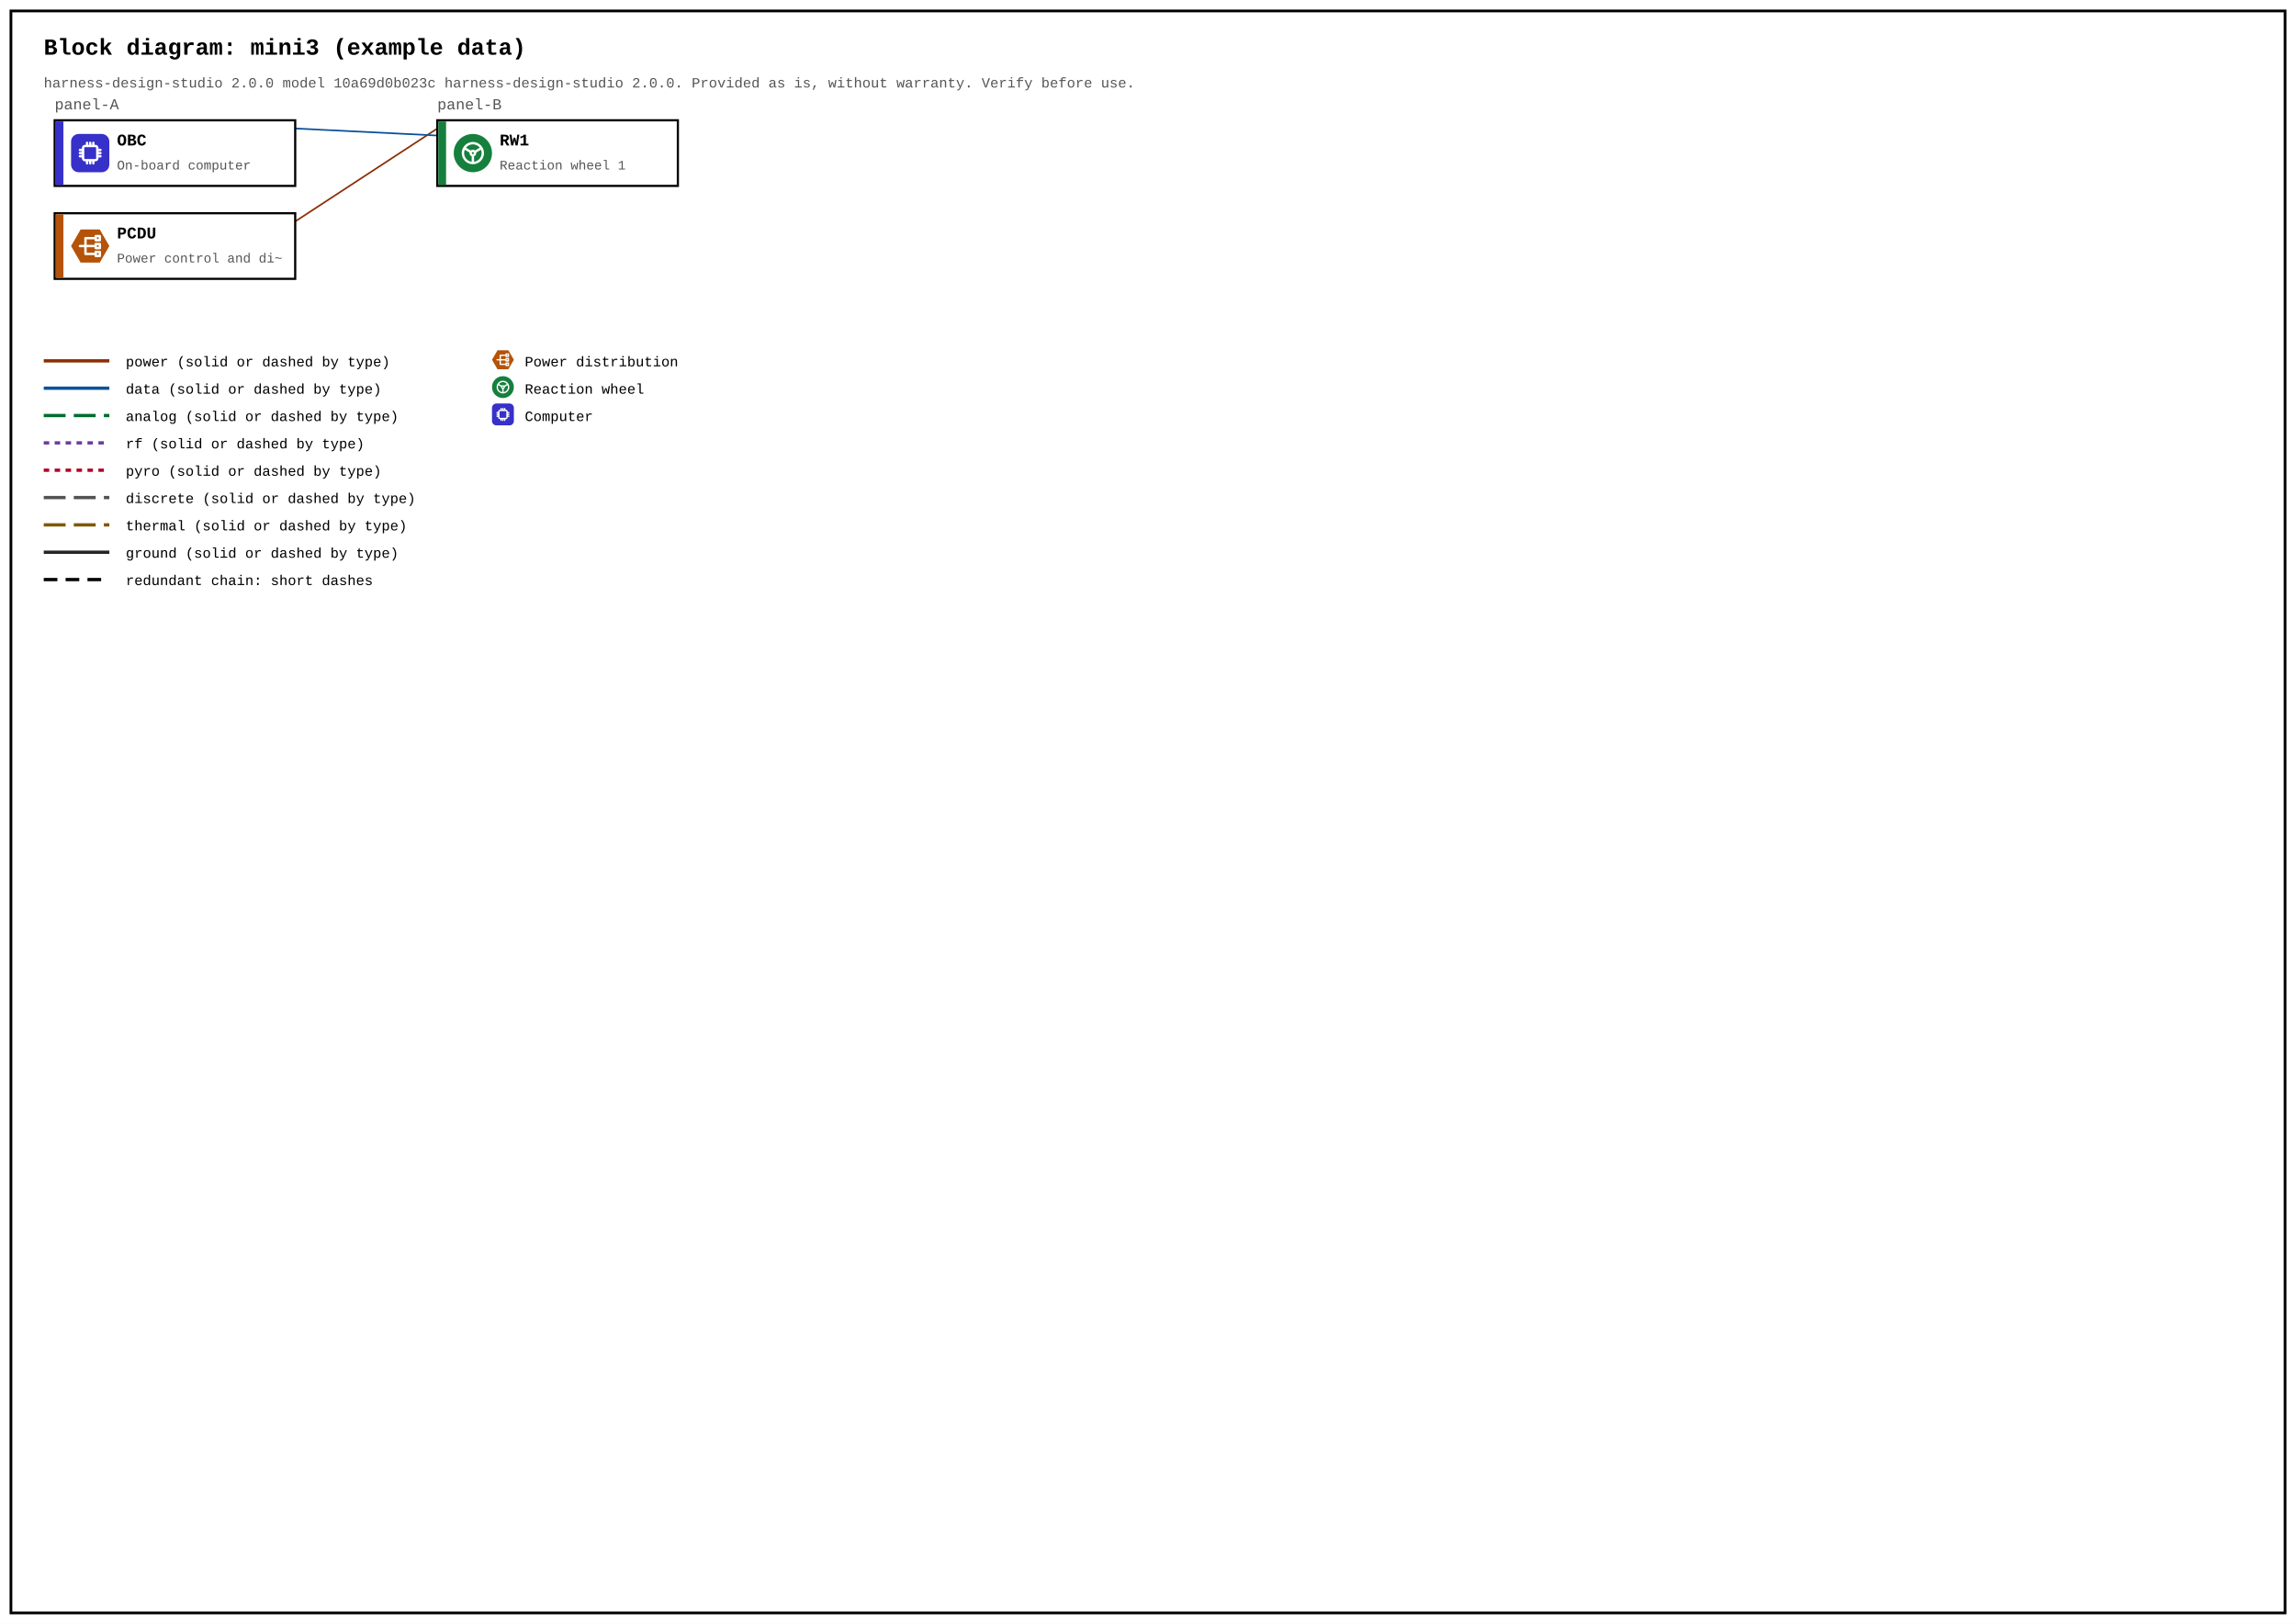
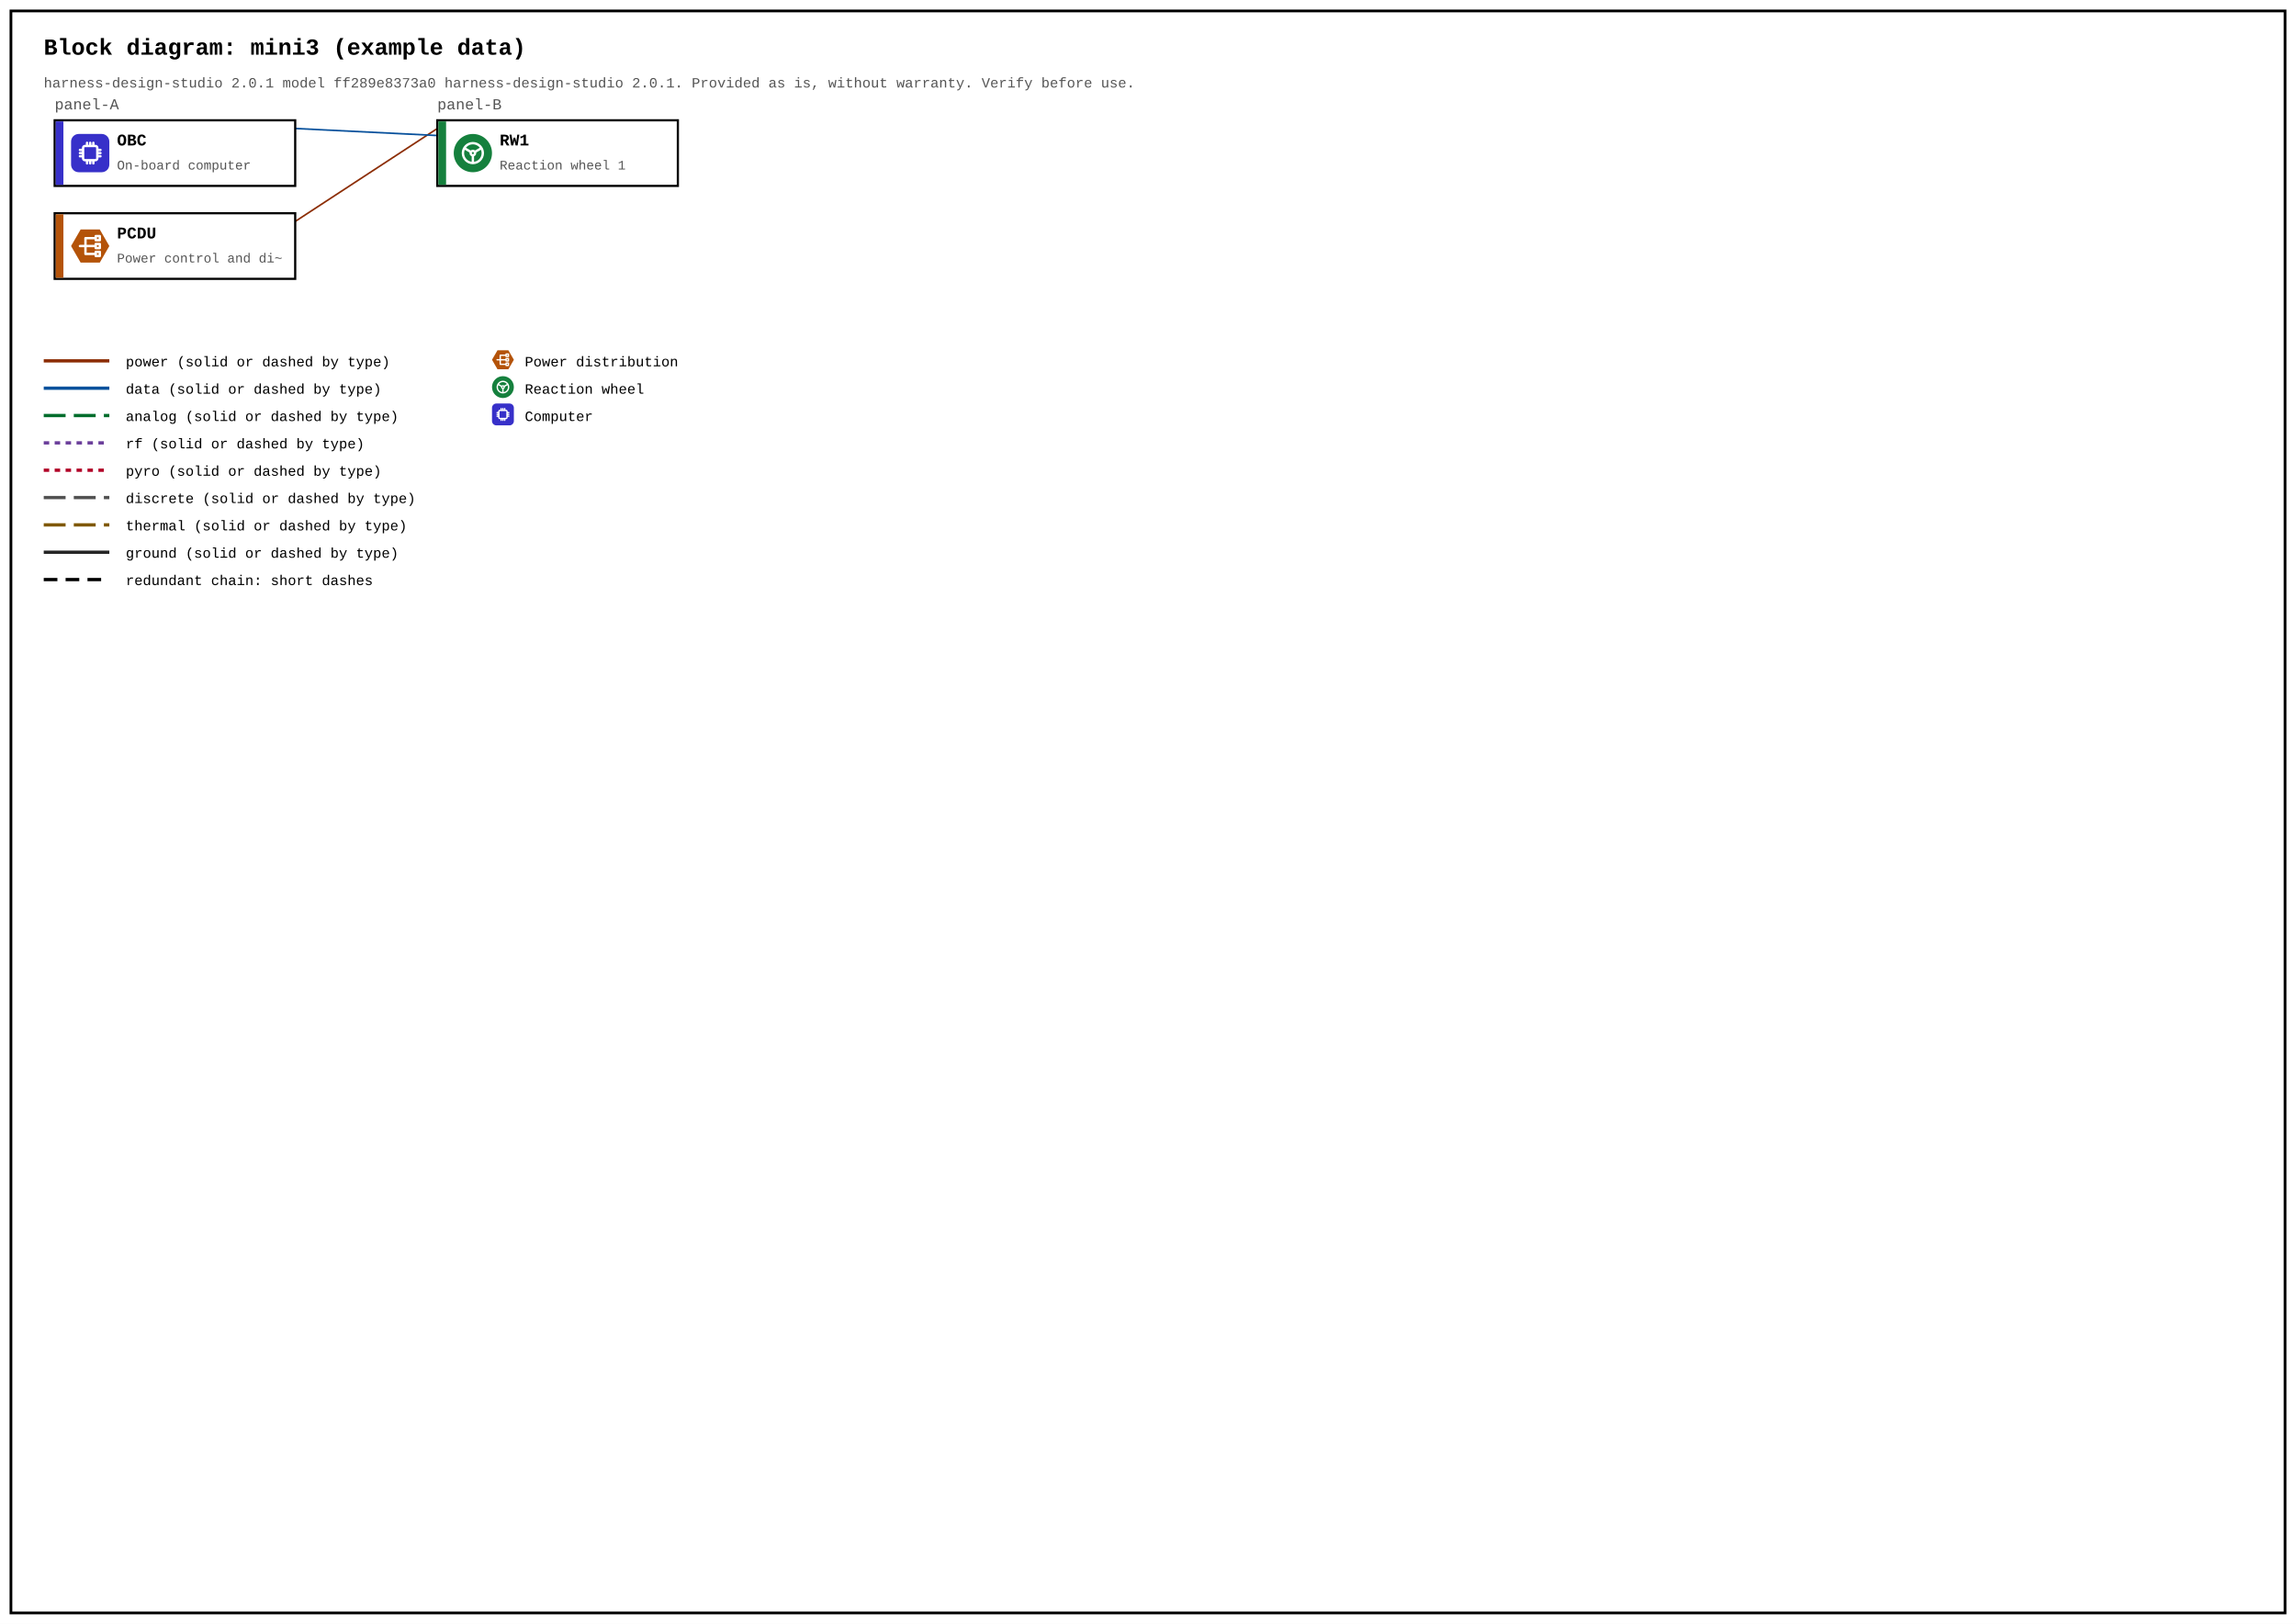
<svg xmlns="http://www.w3.org/2000/svg" width="420mm" height="297mm" viewBox="0 0 420 297" font-family="Courier New, Courier, monospace">
  <rect x="0" y="0" width="420" height="297" fill="#ffffff" />
  <rect x="2" y="2" width="416" height="293" fill="none" stroke="#000000" stroke-width="0.5" />
  <text x="8" y="10" font-size="4.2" font-weight="bold" text-anchor="start" fill="#000000">Block diagram: mini3 (example data)</text>
-   <text x="8" y="16" font-size="2.6" text-anchor="start" fill="#555555">harness-design-studio 2.0.0 model 10a69d0b023c   harness-design-studio 2.0.0. Provided as is, without warranty. Verify before use.</text>
+   <text x="8" y="16" font-size="2.6" text-anchor="start" fill="#555555">harness-design-studio 2.0.1 model ff289e8373a0   harness-design-studio 2.0.1. Provided as is, without warranty. Verify before use.</text>
  <text x="10" y="20" font-size="2.8" text-anchor="start" fill="#555555">panel-A</text>
  <text x="80" y="20" font-size="2.8" text-anchor="start" fill="#555555">panel-B</text>
  <line x1="54" y1="40.5" x2="80" y2="23.5" stroke="#8c2d04" stroke-width="0.3" />
  <line x1="54" y1="23.5" x2="80" y2="24.786" stroke="#08519c" stroke-width="0.3" />
  <rect x="10" y="22" width="44" height="12" fill="#ffffff" stroke="#000000" stroke-width="0.4" />
  <path d="M 10.2 22.2 L 11.6 22.2 L 11.6 33.8 L 10.2 33.8 Z" fill="#3730c9" />
  <path d="M 14.4 24.5 L 18.6 24.5 C 19.373 24.5 20 25.127 20 25.9 L 20 30.1 C 20 30.873 19.373 31.5 18.6 31.5 L 14.4 31.5 C 13.627 31.5 13 30.873 13 30.1 L 13 25.9 C 13 25.127 13.627 24.5 14.4 24.5 Z" fill="#3730c9" />
  <path d="M 15.547 26.701 L 17.453 26.701 C 17.644 26.701 17.799 26.856 17.799 27.047 L 17.799 28.953 C 17.799 29.144 17.644 29.299 17.453 29.299 L 15.547 29.299 C 15.356 29.299 15.201 29.144 15.201 28.953 L 15.201 27.047 C 15.201 26.856 15.356 26.701 15.547 26.701 Z M 15.922 26.123 L 15.922 26.701 M 15.922 29.299 L 15.922 29.877 M 14.623 27.422 L 15.201 27.422 M 17.799 27.422 L 18.377 27.422 M 16.5 26.123 L 16.5 26.701 M 16.5 29.299 L 16.5 29.877 M 14.623 28 L 15.201 28 M 17.799 28 L 18.377 28 M 17.078 26.123 L 17.078 26.701 M 17.078 29.299 L 17.078 29.877 M 14.623 28.578 L 15.201 28.578 M 17.799 28.578 L 18.377 28.578" fill="none" stroke="#ffffff" stroke-width="0.433" stroke-linecap="round" stroke-linejoin="round" />
  <text x="21.4" y="26.6" font-size="3" font-weight="bold" text-anchor="start" fill="#000000">OBC</text>
  <text x="21.4" y="31" font-size="2.4" text-anchor="start" fill="#555555">On-board computer</text>
  <rect x="10" y="39" width="44" height="12" fill="#ffffff" stroke="#000000" stroke-width="0.4" />
  <path d="M 10.2 39.2 L 11.6 39.2 L 11.6 50.8 L 10.2 50.8 Z" fill="#b45309" />
  <path d="M 20 45 L 18.25 48.031 L 14.75 48.031 L 13 45 L 14.75 41.969 L 18.25 41.969 Z" fill="#b45309" />
  <path d="M 14.623 45 L 15.634 45 M 15.634 43.556 L 15.634 46.444 M 15.634 43.556 L 17.511 43.556 M 17.511 43.181 L 18.261 43.181 L 18.261 43.932 L 17.511 43.932 Z M 15.634 45 L 17.511 45 M 17.511 44.625 L 18.261 44.625 L 18.261 45.375 L 17.511 45.375 Z M 15.634 46.444 L 17.511 46.444 M 17.511 46.068 L 18.261 46.068 L 18.261 46.819 L 17.511 46.819 Z" fill="none" stroke="#ffffff" stroke-width="0.433" stroke-linecap="round" stroke-linejoin="round" />
  <text x="21.4" y="43.6" font-size="3" font-weight="bold" text-anchor="start" fill="#000000">PCDU</text>
  <text x="21.4" y="48" font-size="2.4" text-anchor="start" fill="#555555">Power control and di~</text>
  <rect x="80" y="22" width="44" height="12" fill="#ffffff" stroke="#000000" stroke-width="0.4" />
  <path d="M 80.2 22.2 L 81.6 22.2 L 81.6 33.8 L 80.2 33.8 Z" fill="#15803d" />
  <path d="M 90 28 C 90 26.067 88.433 24.5 86.5 24.5 C 84.567 24.5 83 26.067 83 28 C 83 29.933 84.567 31.5 86.5 31.5 C 88.433 31.5 90 29.933 90 28 Z" fill="#15803d" />
  <path d="M 88.319 28 C 88.319 26.995 87.505 26.181 86.5 26.181 C 85.495 26.181 84.681 26.995 84.681 28 C 84.681 29.005 85.495 29.819 86.5 29.819 C 87.505 29.819 88.319 29.005 88.319 28 Z M 86.904 28 C 86.904 27.777 86.723 27.596 86.5 27.596 C 86.277 27.596 86.096 27.777 86.096 28 C 86.096 28.223 86.277 28.404 86.5 28.404 C 86.723 28.404 86.904 28.223 86.904 28 Z M 86.5 28.404 L 86.5 29.819 M 86.15 27.798 L 84.925 27.09 M 86.85 27.798 L 88.075 27.09" fill="none" stroke="#ffffff" stroke-width="0.433" stroke-linecap="round" stroke-linejoin="round" />
  <text x="91.4" y="26.6" font-size="3" font-weight="bold" text-anchor="start" fill="#000000">RW1</text>
  <text x="91.4" y="31" font-size="2.4" text-anchor="start" fill="#555555">Reaction wheel 1</text>
  <line x1="8" y1="66" x2="20" y2="66" stroke="#8c2d04" stroke-width="0.6" />
  <text x="23" y="67" font-size="2.6" text-anchor="start" fill="#000000">power (solid or dashed by type)</text>
  <line x1="8" y1="71" x2="20" y2="71" stroke="#08519c" stroke-width="0.6" />
  <text x="23" y="72" font-size="2.6" text-anchor="start" fill="#000000">data (solid or dashed by type)</text>
  <line x1="8" y1="76" x2="20" y2="76" stroke="#006d2c" stroke-width="0.6" stroke-dasharray="4 1.5" />
  <text x="23" y="77" font-size="2.6" text-anchor="start" fill="#000000">analog (solid or dashed by type)</text>
  <line x1="8" y1="81" x2="20" y2="81" stroke="#6a3d9a" stroke-width="0.6" stroke-dasharray="1 1" />
  <text x="23" y="82" font-size="2.6" text-anchor="start" fill="#000000">rf (solid or dashed by type)</text>
  <line x1="8" y1="86" x2="20" y2="86" stroke="#b10026" stroke-width="0.6" stroke-dasharray="1 1" />
  <text x="23" y="87" font-size="2.6" text-anchor="start" fill="#000000">pyro (solid or dashed by type)</text>
  <line x1="8" y1="91" x2="20" y2="91" stroke="#525252" stroke-width="0.6" stroke-dasharray="4 1.5" />
  <text x="23" y="92" font-size="2.6" text-anchor="start" fill="#000000">discrete (solid or dashed by type)</text>
  <line x1="8" y1="96" x2="20" y2="96" stroke="#7f5800" stroke-width="0.6" stroke-dasharray="4 1.5" />
  <text x="23" y="97" font-size="2.6" text-anchor="start" fill="#000000">thermal (solid or dashed by type)</text>
  <line x1="8" y1="101" x2="20" y2="101" stroke="#252525" stroke-width="0.6" />
  <text x="23" y="102" font-size="2.6" text-anchor="start" fill="#000000">ground (solid or dashed by type)</text>
  <line x1="8" y1="106" x2="20" y2="106" stroke="#000000" stroke-width="0.6" stroke-dasharray="2.5 1.5" />
  <text x="23" y="107" font-size="2.6" text-anchor="start" fill="#000000">redundant chain: short dashes</text>
  <path d="M 94 65.8 L 93 67.532 L 91 67.532 L 90 65.8 L 91 64.068 L 93 64.068 Z" fill="#b45309" />
  <path d="M 90.927 65.8 L 91.505 65.8 M 91.505 64.975 L 91.505 66.625 M 91.505 64.975 L 92.578 64.975 M 92.578 64.76 L 93.007 64.76 L 93.007 65.189 L 92.578 65.189 Z M 91.505 65.8 L 92.578 65.8 M 92.578 65.585 L 93.007 65.585 L 93.007 66.014 L 92.578 66.014 Z M 91.505 66.625 L 92.578 66.625 M 92.578 66.41 L 93.007 66.41 L 93.007 66.84 L 92.578 66.84 Z" fill="none" stroke="#ffffff" stroke-width="0.247" stroke-linecap="round" stroke-linejoin="round" />
  <text x="96" y="67" font-size="2.6" text-anchor="start" fill="#000000">Power distribution</text>
  <path d="M 94 70.8 C 94 69.695 93.105 68.8 92 68.8 C 90.895 68.8 90 69.695 90 70.8 C 90 71.905 90.895 72.8 92 72.8 C 93.105 72.8 94 71.905 94 70.8 Z" fill="#15803d" />
  <path d="M 93.04 70.8 C 93.04 70.226 92.574 69.76 92 69.76 C 91.426 69.76 90.96 70.226 90.96 70.8 C 90.96 71.374 91.426 71.84 92 71.84 C 92.574 71.84 93.04 71.374 93.04 70.8 Z M 92.231 70.8 C 92.231 70.672 92.128 70.569 92 70.569 C 91.872 70.569 91.769 70.672 91.769 70.8 C 91.769 70.928 91.872 71.031 92 71.031 C 92.128 71.031 92.231 70.928 92.231 70.8 Z M 92 71.031 L 92 71.84 M 91.8 70.684 L 91.1 70.28 M 92.2 70.684 L 92.9 70.28" fill="none" stroke="#ffffff" stroke-width="0.247" stroke-linecap="round" stroke-linejoin="round" />
  <text x="96" y="72" font-size="2.6" text-anchor="start" fill="#000000">Reaction wheel</text>
  <path d="M 90.8 73.8 L 93.2 73.8 C 93.642 73.8 94 74.158 94 74.6 L 94 77 C 94 77.442 93.642 77.8 93.2 77.8 L 90.8 77.8 C 90.358 77.8 90 77.442 90 77 L 90 74.6 C 90 74.158 90.358 73.8 90.8 73.8 Z" fill="#3730c9" />
  <path d="M 91.456 75.058 L 92.544 75.058 C 92.654 75.058 92.743 75.146 92.743 75.255 L 92.743 76.344 C 92.743 76.454 92.654 76.543 92.544 76.543 L 91.456 76.543 C 91.346 76.543 91.257 76.454 91.257 76.344 L 91.257 75.255 C 91.257 75.146 91.346 75.058 91.456 75.058 Z M 91.67 74.728 L 91.67 75.058 M 91.67 76.543 L 91.67 76.873 M 90.927 75.47 L 91.257 75.47 M 92.743 75.47 L 93.073 75.47 M 92 74.728 L 92 75.058 M 92 76.543 L 92 76.873 M 90.927 75.8 L 91.257 75.8 M 92.743 75.8 L 93.073 75.8 M 92.33 74.728 L 92.33 75.058 M 92.33 76.543 L 92.33 76.873 M 90.927 76.13 L 91.257 76.13 M 92.743 76.13 L 93.073 76.13" fill="none" stroke="#ffffff" stroke-width="0.247" stroke-linecap="round" stroke-linejoin="round" />
  <text x="96" y="77" font-size="2.6" text-anchor="start" fill="#000000">Computer</text>
</svg>
